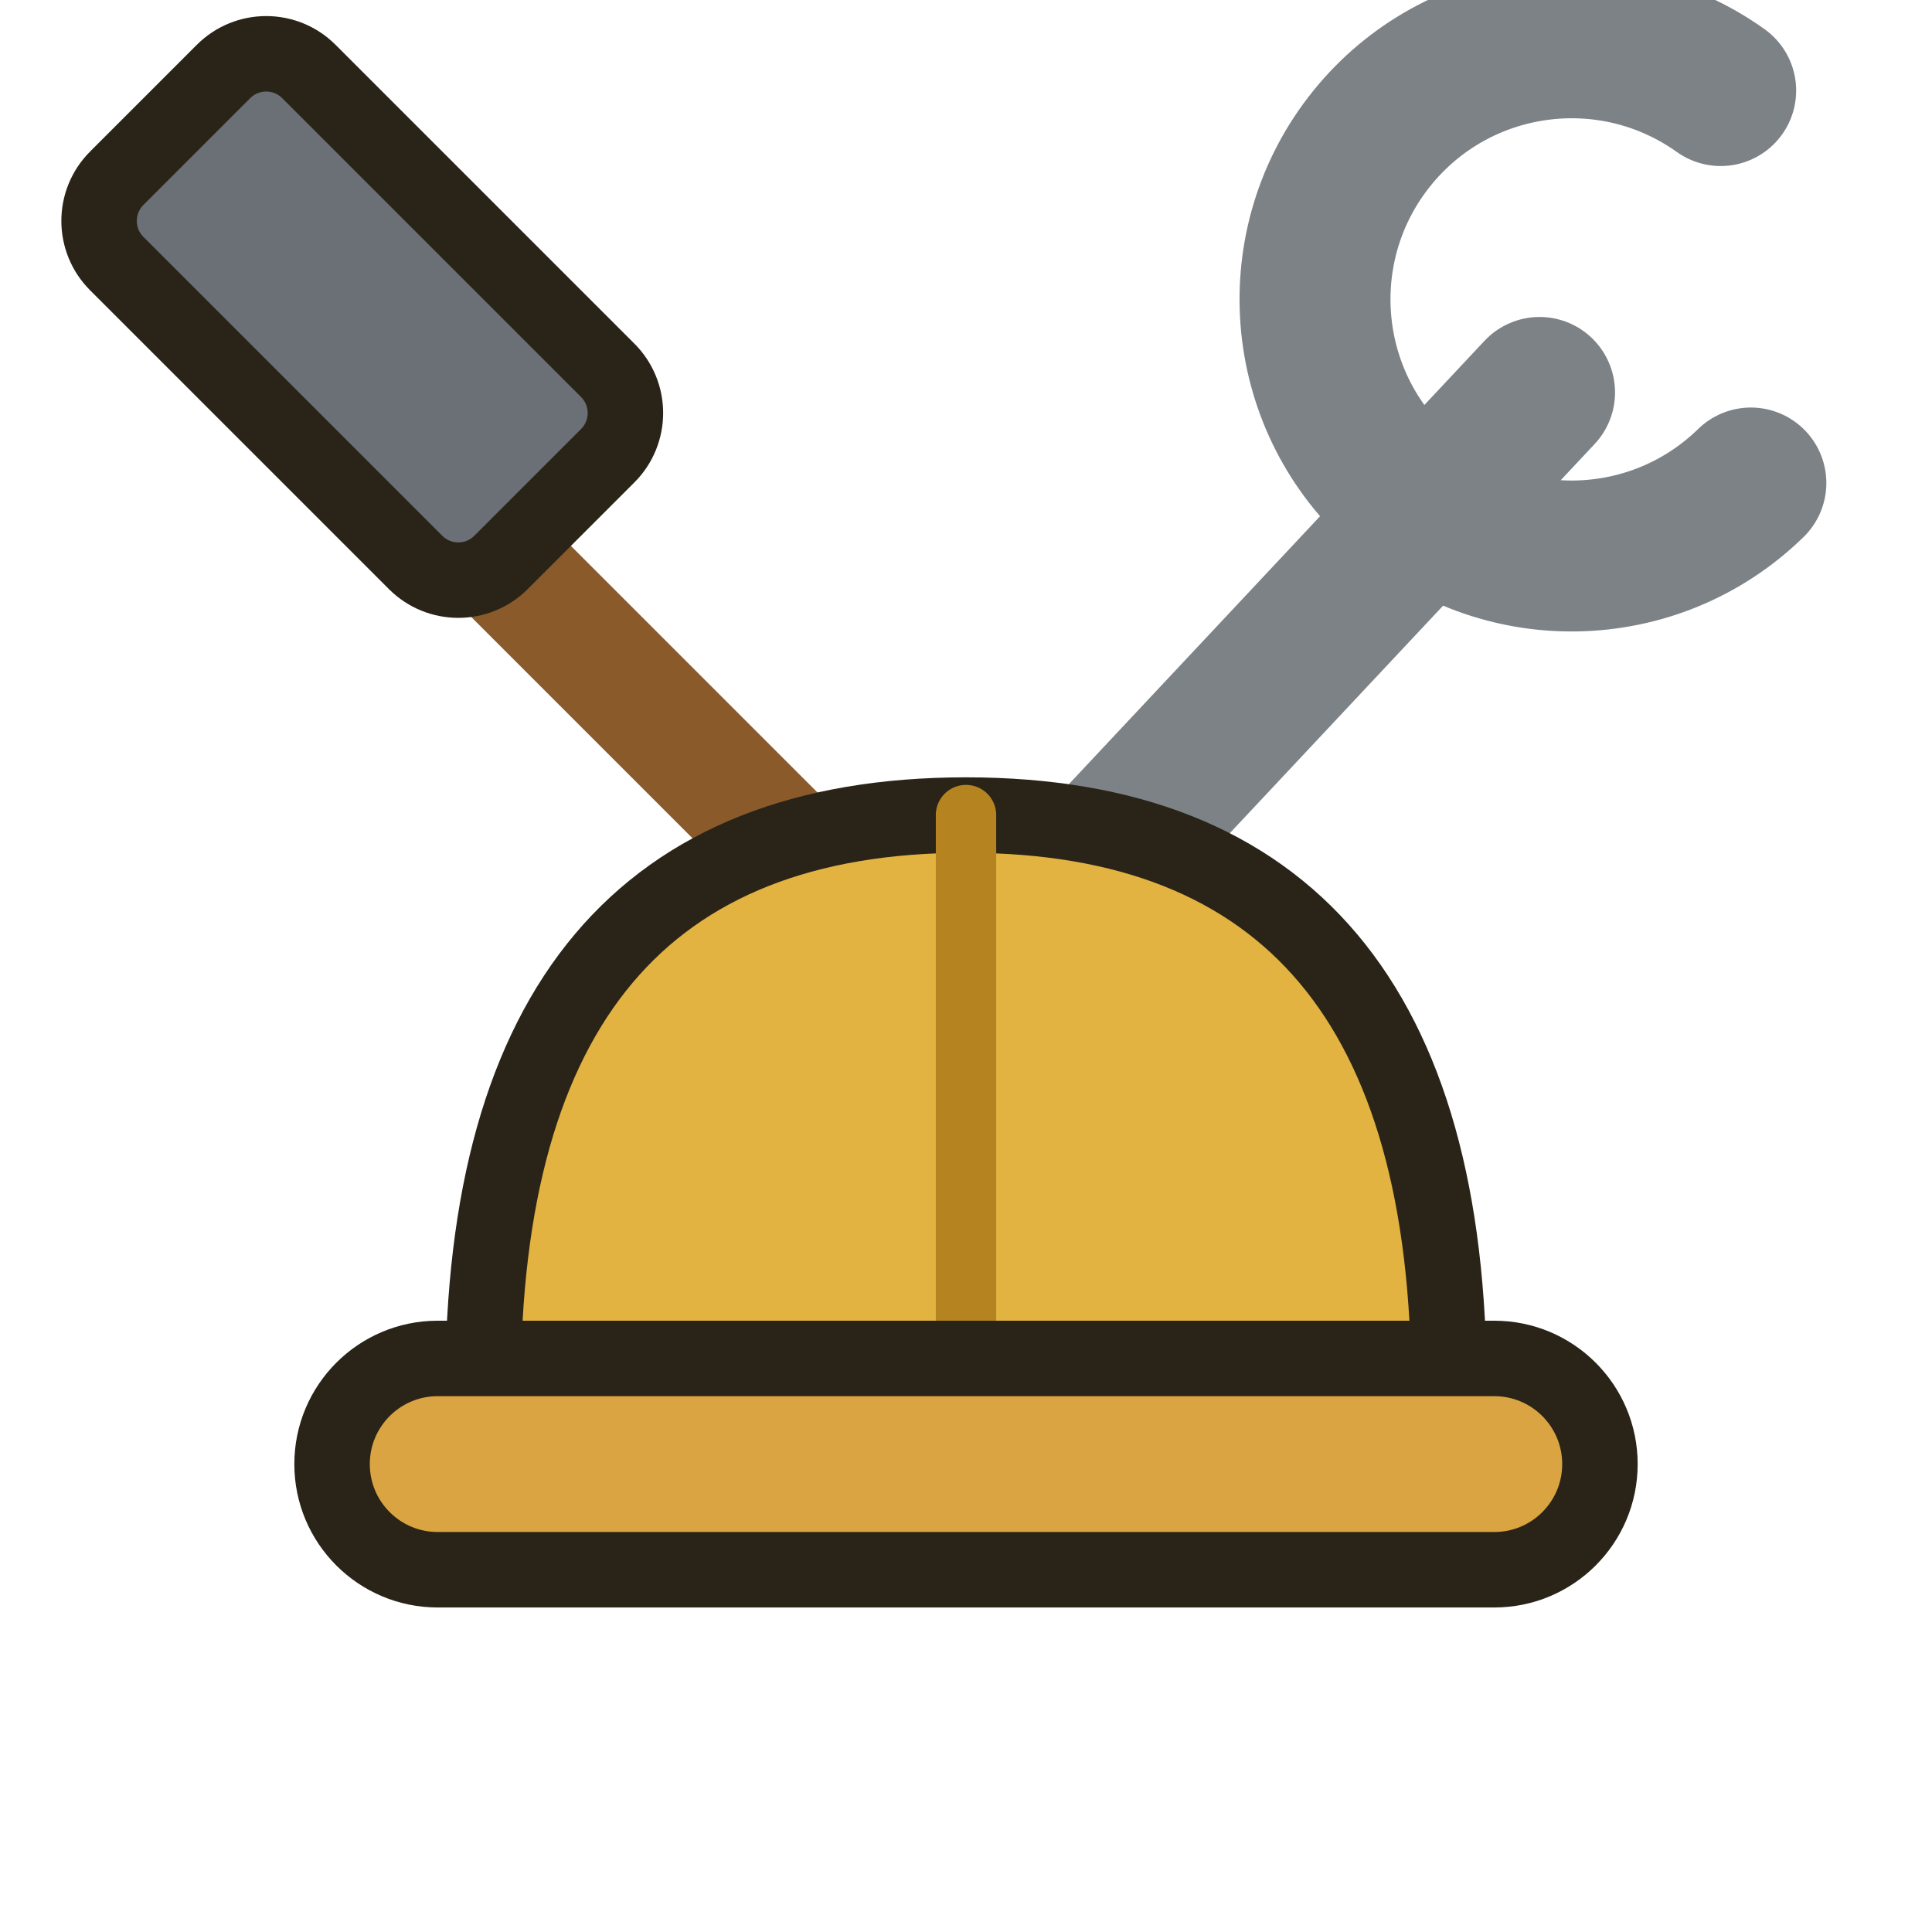
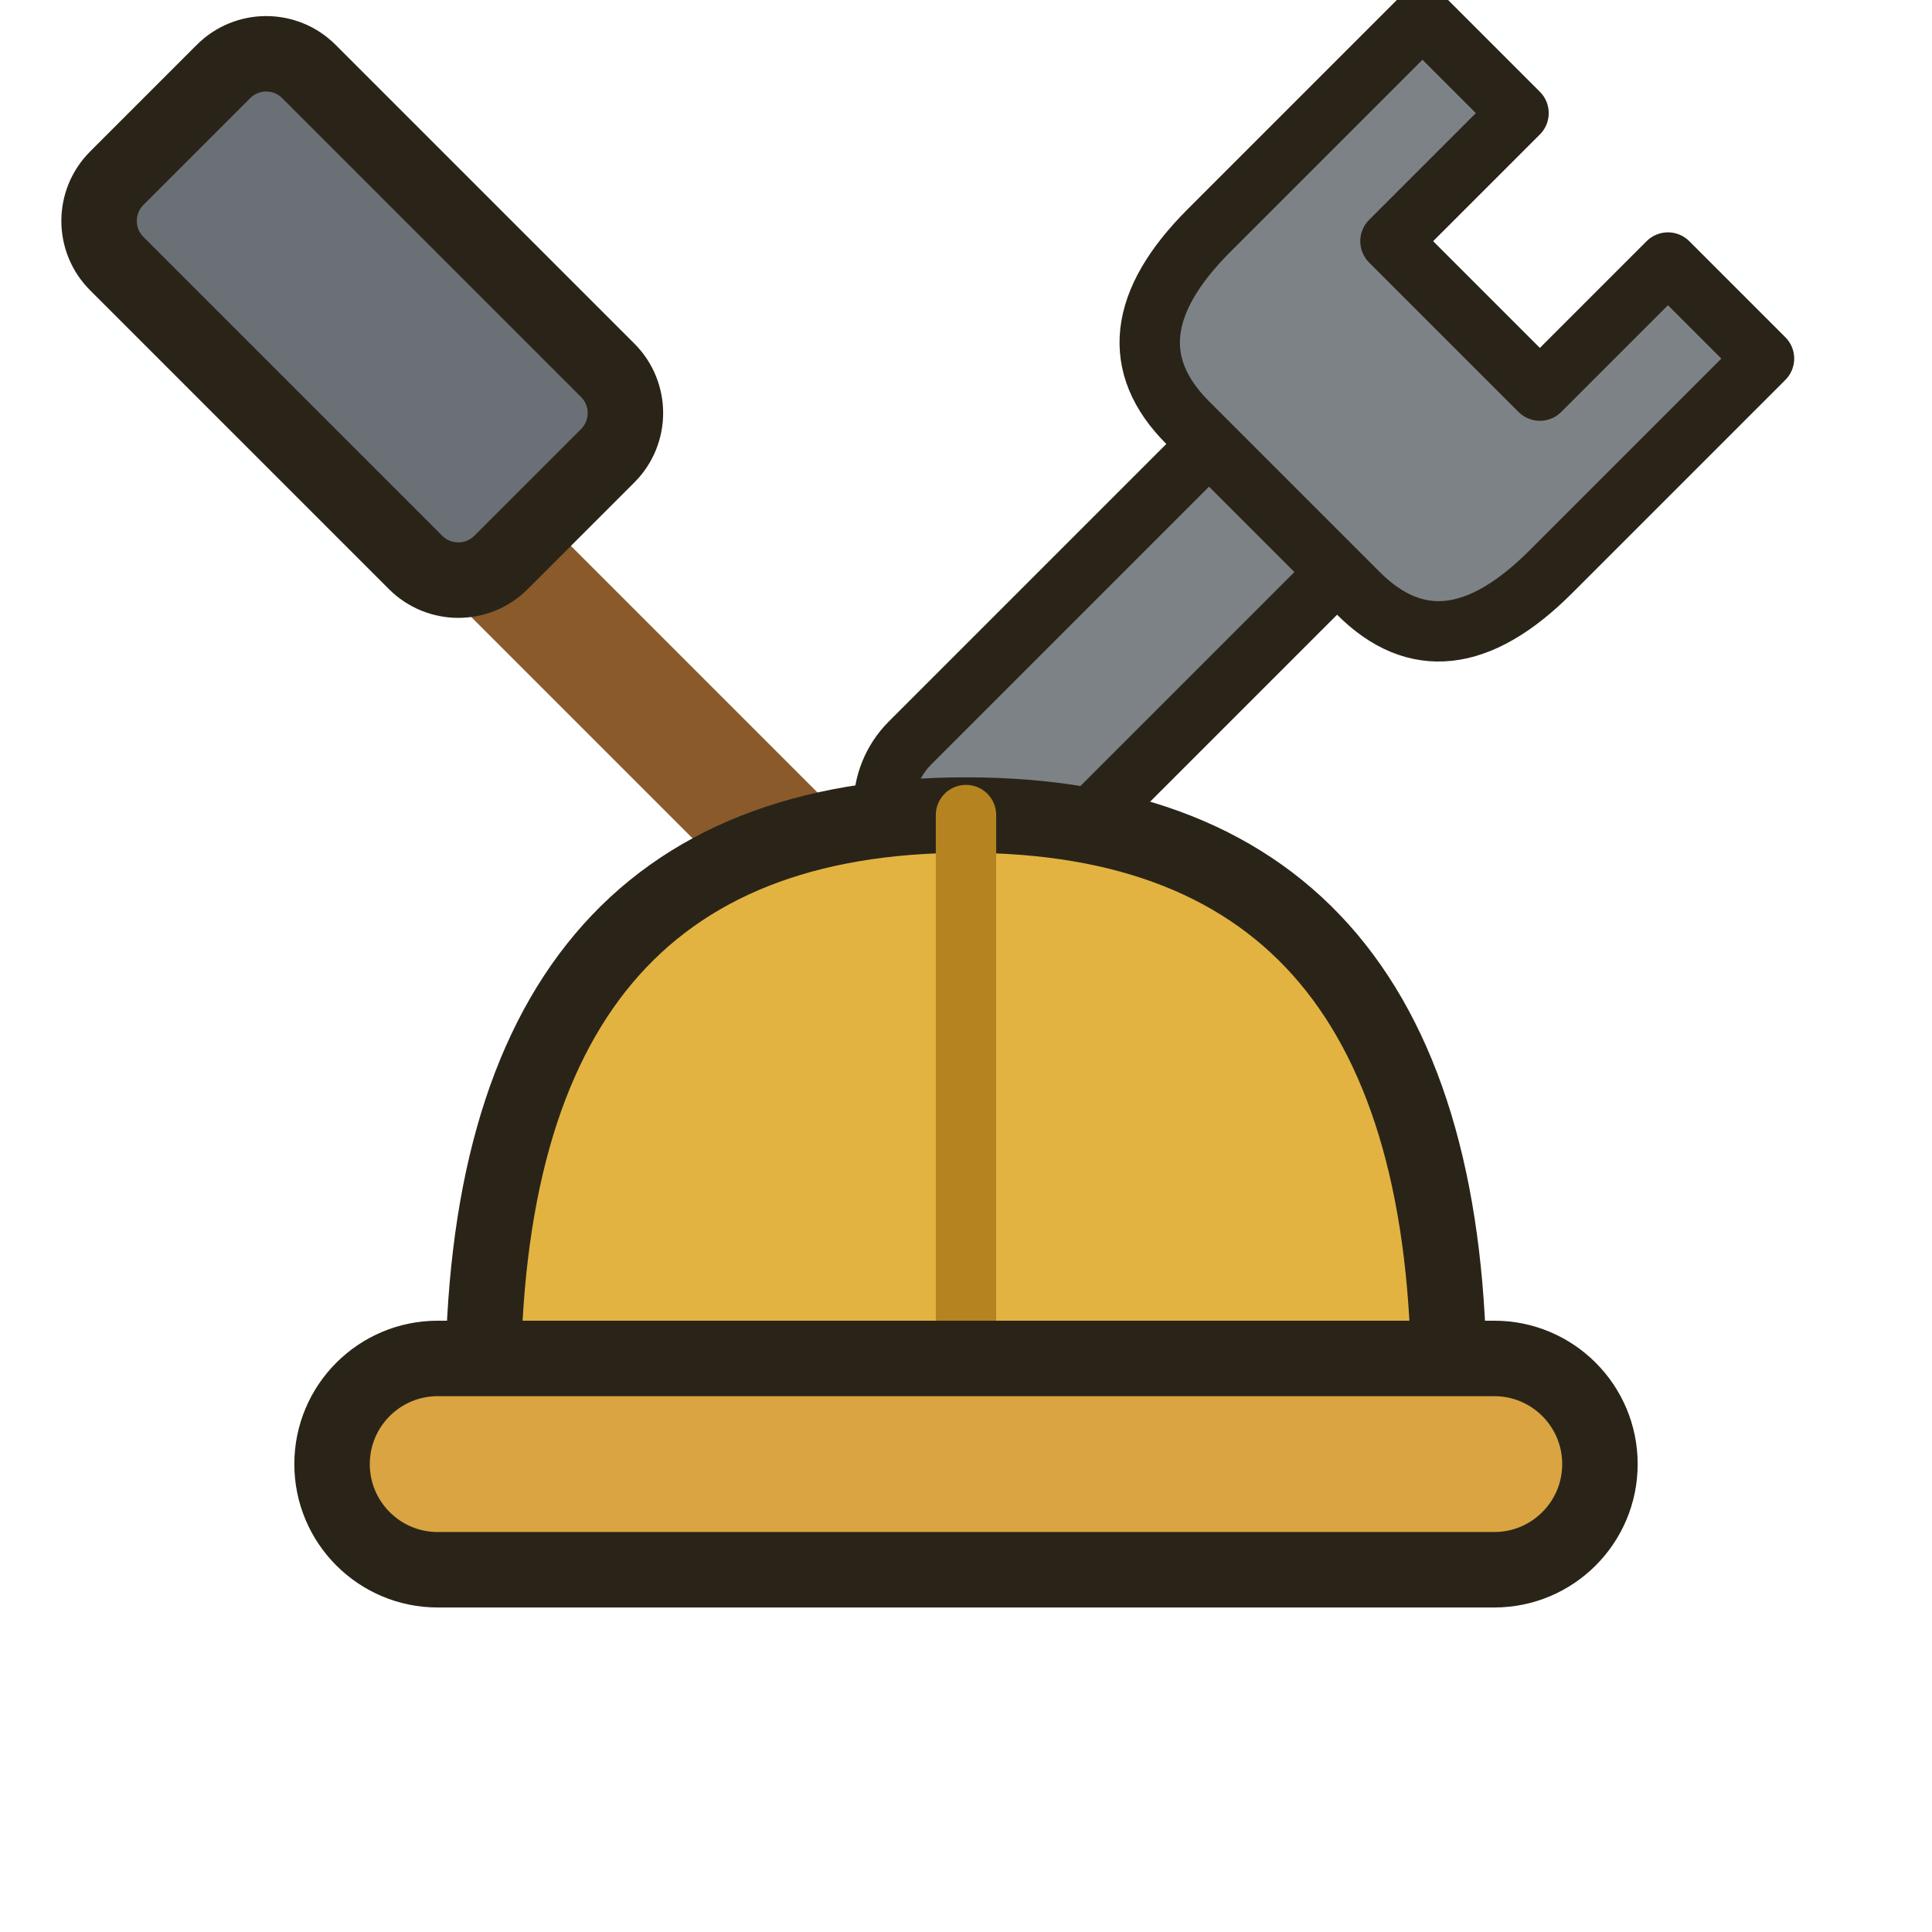
<svg xmlns="http://www.w3.org/2000/svg" viewBox="0 0 64 64">
  <g stroke="#2a2418" stroke-width="2.5" stroke-linejoin="round" stroke-linecap="round">
    <path d="M14 16 L28 30" fill="none" stroke="#8a5a2b" stroke-width="4" />
    <rect x="3" y="6" width="18" height="9" rx="2" fill="#6b7076" transform="rotate(45 12 10.5)" />
-     <path d="M36 29 L51 13" fill="none" stroke="#7d8287" stroke-width="5" />
-     <path d="M57 3 A8.5 8.5 0 1 0 58 16" fill="none" stroke="#7d8287" stroke-width="5" />
+     <g transform="rotate(45 45 14)">
+       <rect x="42" y="15" width="6" height="20" rx="3" fill="#7d8287" stroke-width="2" />
+       <path d="M37 3 L37 13 Q37 18 41 18 L49 18 Q53 18 53 13 L53 3 L48.5 3 L48.5 9 L41.5 9 L41.5 3 Z" fill="#7d8287" stroke-width="2" />
+     </g>
    <path d="M16 46 Q16 27 32 27 Q48 27 48 46Z" fill="#e3b341" />
    <path d="M32 27 V45" fill="none" stroke="#b58420" stroke-width="2" />
    <rect x="11" y="45" width="42" height="7" rx="3.5" fill="#d9a441" />
  </g>
</svg>
